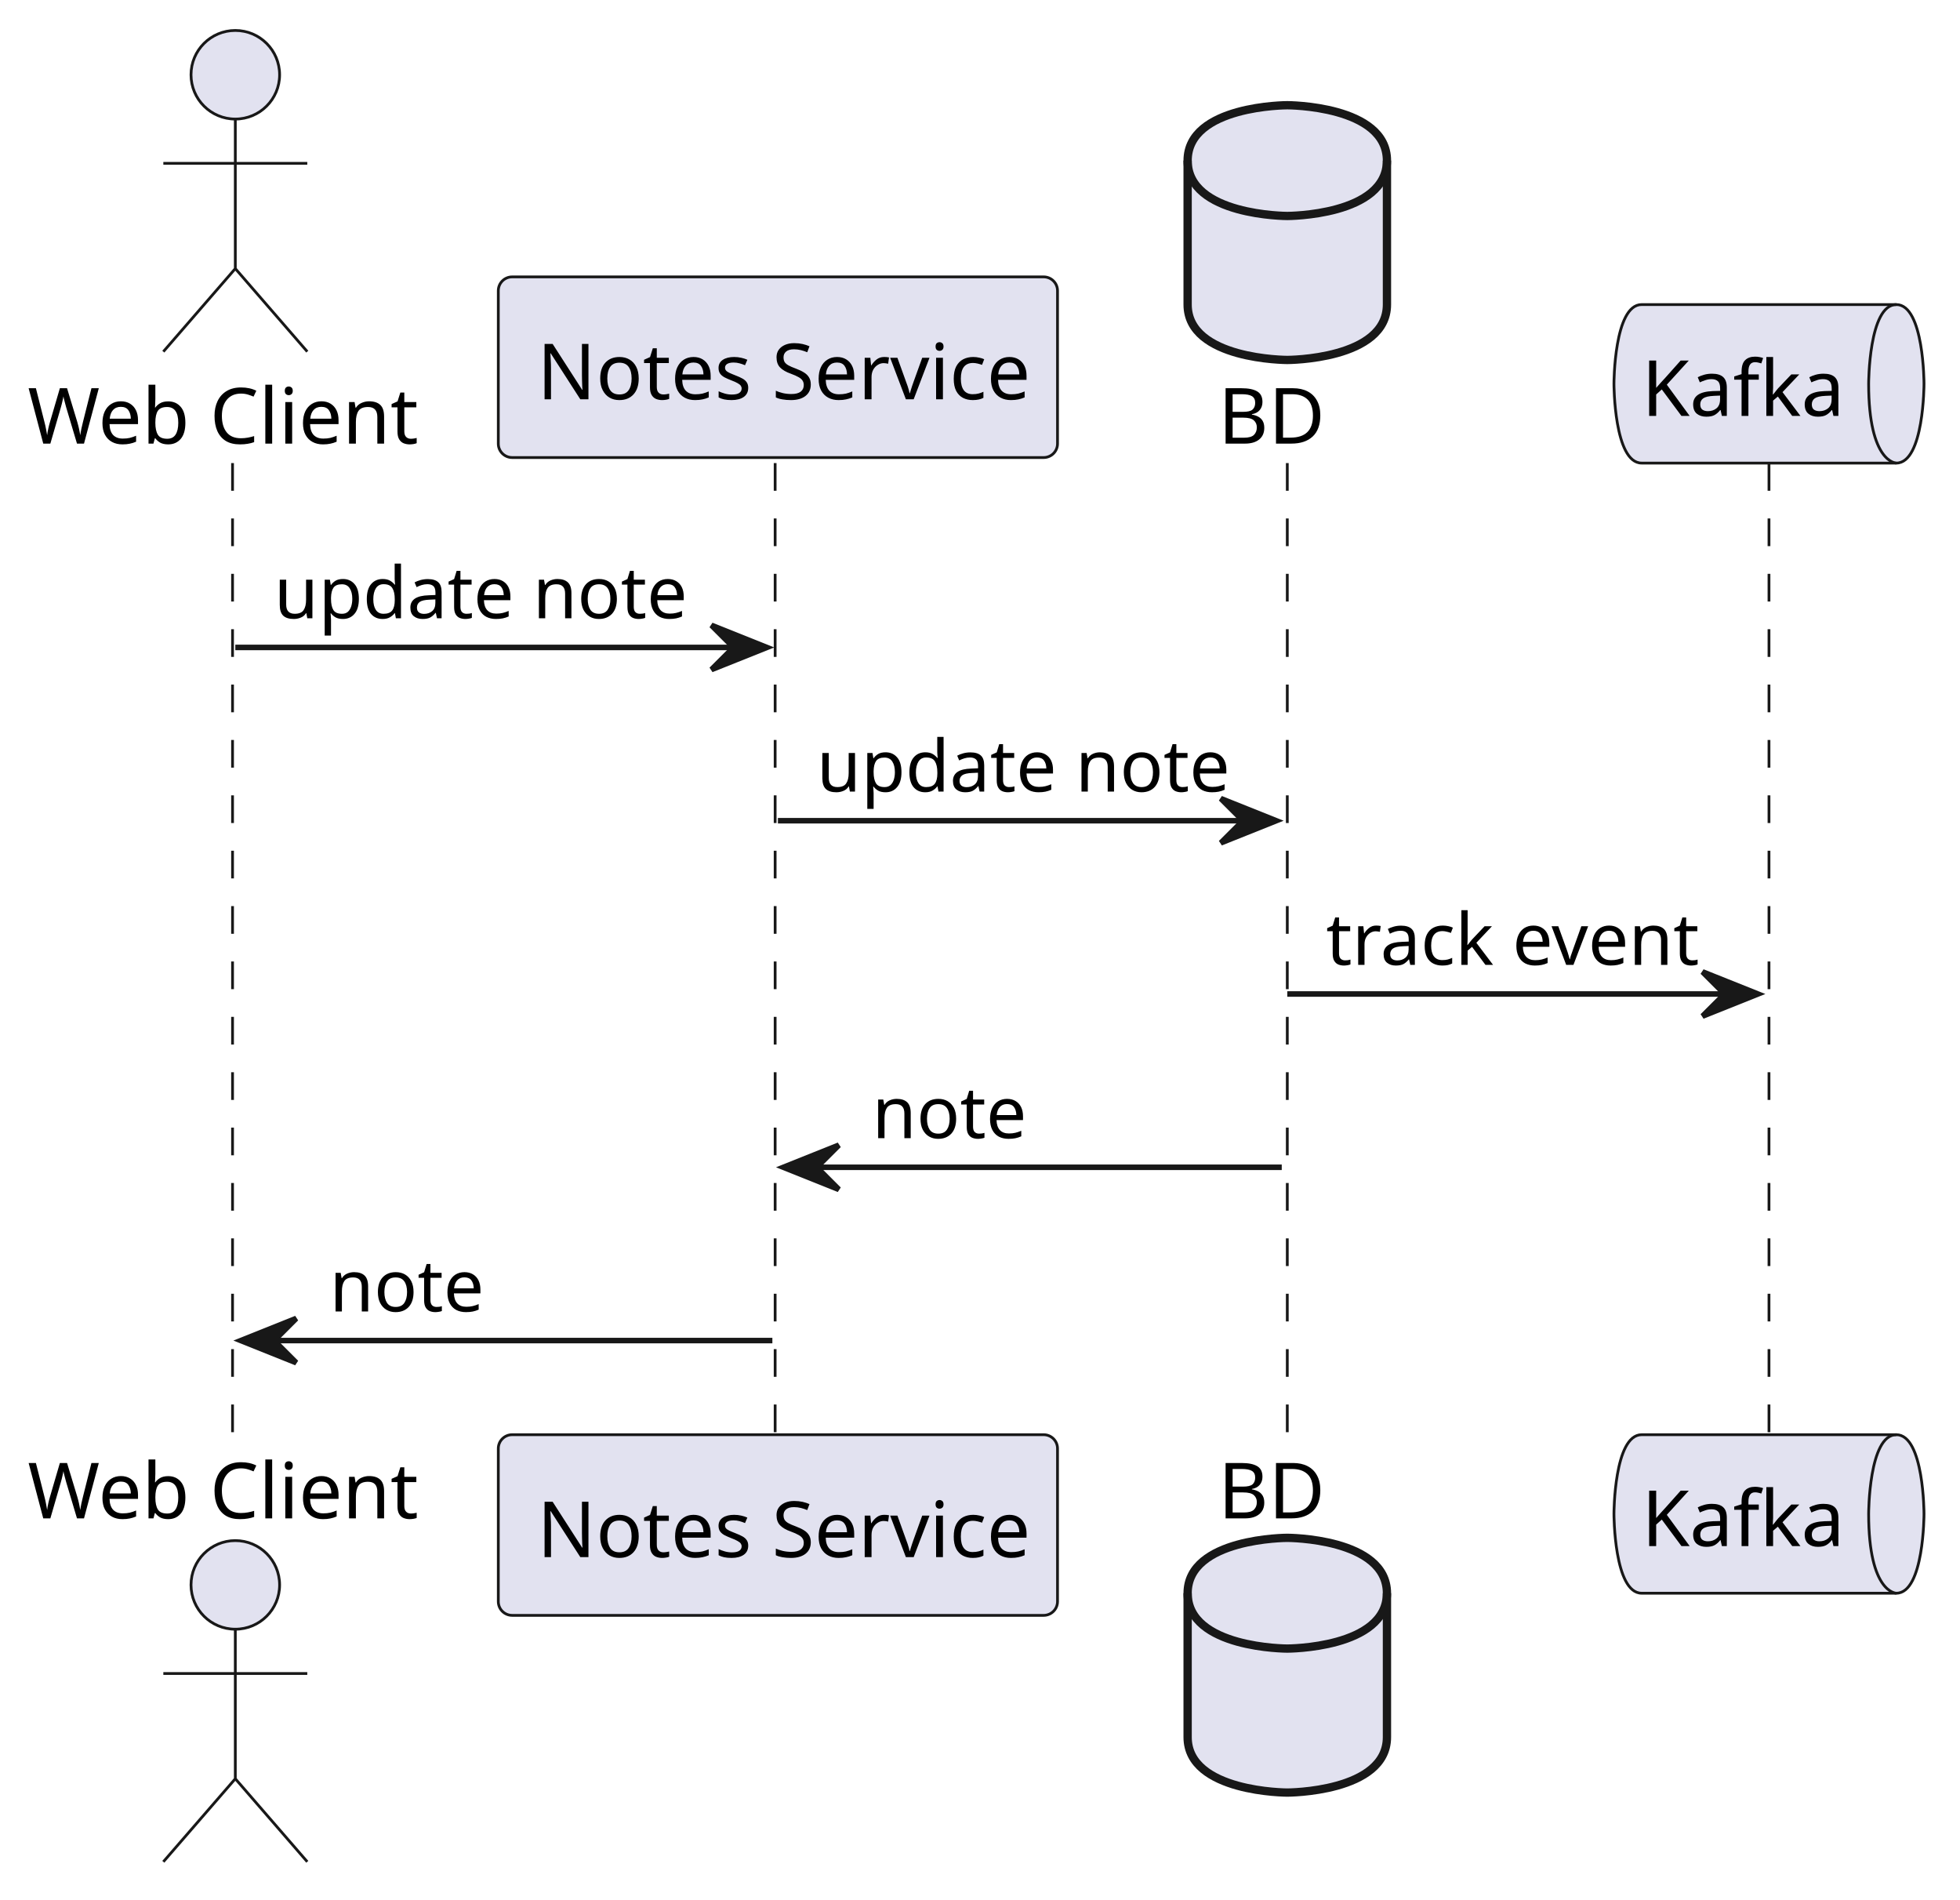
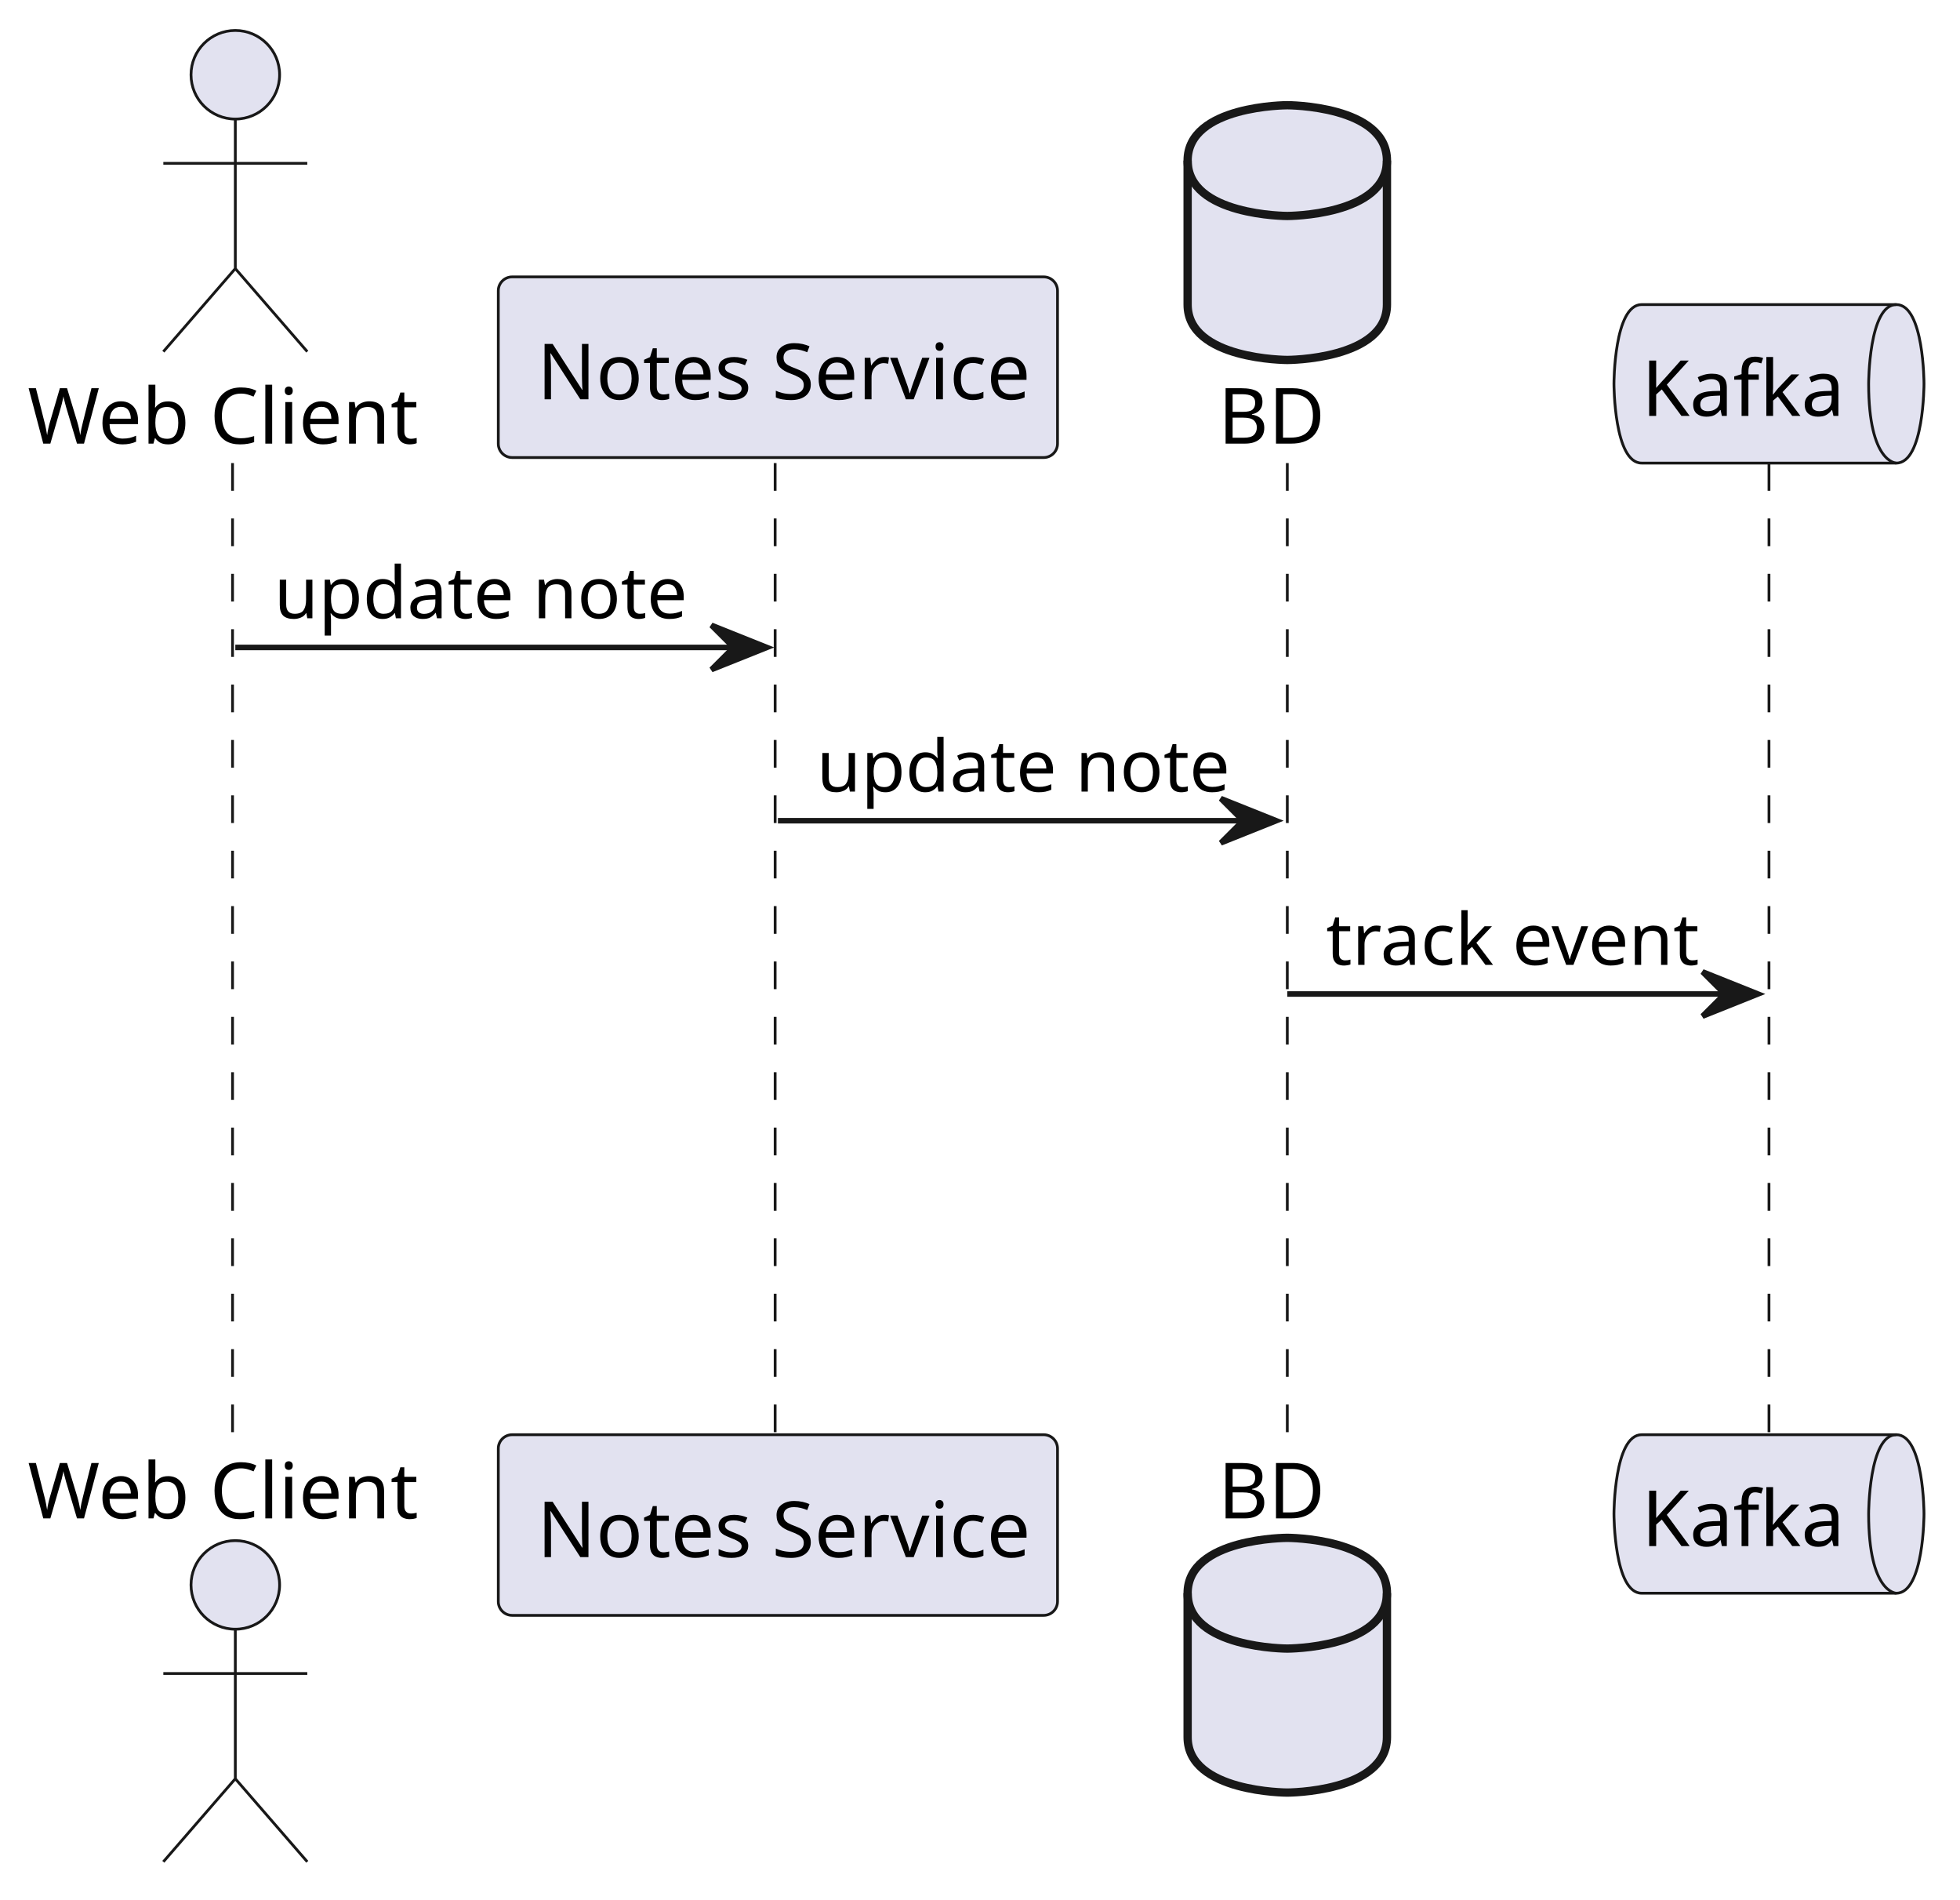
<svg xmlns="http://www.w3.org/2000/svg" contentStyleType="text/css" height="343px" preserveAspectRatio="none" style="width:354px;height:343px;background:#FFFFFF;" version="1.1" viewBox="0 0 354 343" width="354px" zoomAndPan="magnify">
  <defs />
  <g>
    <line style="stroke:#181818;stroke-width:0.5;stroke-dasharray:5.0,5.0;" x1="42" x2="42" y1="83.621" y2="260.076" />
    <line style="stroke:#181818;stroke-width:0.5;stroke-dasharray:5.0,5.0;" x1="140" x2="140" y1="83.621" y2="260.076" />
    <line style="stroke:#181818;stroke-width:0.5;stroke-dasharray:5.0,5.0;" x1="232.5" x2="232.5" y1="83.621" y2="260.076" />
    <line style="stroke:#181818;stroke-width:0.5;stroke-dasharray:5.0,5.0;" x1="319.5" x2="319.5" y1="83.621" y2="260.076" />
    <text fill="#000000" font-family="sans-serif" font-size="14" lengthAdjust="spacing" textLength="69" x="5" y="80.107">Web Client</text>
    <ellipse cx="42.5" cy="13.5" fill="#E2E2F0" rx="8" ry="8" style="stroke:#181818;stroke-width:0.5;" />
    <path d="M42.5,21.5 L42.5,48.5 M29.5,29.5 L55.5,29.5 M42.5,48.5 L29.5,63.5 M42.5,48.5 L55.5,63.5 " fill="none" style="stroke:#181818;stroke-width:0.5;" />
    <text fill="#000000" font-family="sans-serif" font-size="14" lengthAdjust="spacing" textLength="69" x="5" y="274.184">Web Client</text>
    <ellipse cx="42.5" cy="286.197" fill="#E2E2F0" rx="8" ry="8" style="stroke:#181818;stroke-width:0.5;" />
    <path d="M42.5,294.197 L42.5,321.197 M29.5,302.197 L55.5,302.197 M42.5,321.197 L29.5,336.197 M42.5,321.197 L55.5,336.197 " fill="none" style="stroke:#181818;stroke-width:0.5;" />
    <rect fill="#E2E2F0" height="32.621" rx="2.5" ry="2.5" style="stroke:#181818;stroke-width:0.5;" width="101" x="90" y="50" />
    <text fill="#000000" font-family="sans-serif" font-size="14" lengthAdjust="spacing" textLength="87" x="97" y="72.107">Notes Service</text>
    <rect fill="#E2E2F0" height="32.621" rx="2.5" ry="2.5" style="stroke:#181818;stroke-width:0.5;" width="101" x="90" y="259.076" />
    <text fill="#000000" font-family="sans-serif" font-size="14" lengthAdjust="spacing" textLength="87" x="97" y="281.184">Notes Service</text>
    <text fill="#000000" font-family="sans-serif" font-size="14" lengthAdjust="spacing" textLength="19" x="220" y="80.107">BD</text>
    <path d="M214.5,29 C214.5,19 232.5,19 232.5,19 C232.5,19 250.5,19 250.5,29 L250.5,55 C250.5,65 232.5,65 232.5,65 C232.5,65 214.5,65 214.5,55 L214.5,29 " fill="#E2E2F0" style="stroke:#181818;stroke-width:1.5;" />
    <path d="M214.5,29 C214.5,39 232.5,39 232.5,39 C232.5,39 250.5,39 250.5,29 " fill="none" style="stroke:#181818;stroke-width:1.5;" />
    <text fill="#000000" font-family="sans-serif" font-size="14" lengthAdjust="spacing" textLength="19" x="220" y="274.184">BD</text>
    <path d="M214.5,287.697 C214.5,277.697 232.5,277.697 232.5,277.697 C232.5,277.697 250.5,277.697 250.5,287.697 L250.5,313.697 C250.5,323.697 232.5,323.697 232.5,323.697 C232.5,323.697 214.5,323.697 214.5,313.697 L214.5,287.697 " fill="#E2E2F0" style="stroke:#181818;stroke-width:1.5;" />
    <path d="M214.5,287.697 C214.5,297.697 232.5,297.697 232.5,297.697 C232.5,297.697 250.5,297.697 250.5,287.697 " fill="none" style="stroke:#181818;stroke-width:1.5;" />
    <path d="M296.5,55 L342.5,55 C347.5,55 347.5,69.311 347.5,69.311 C347.5,69.311 347.5,83.621 342.5,83.621 L296.5,83.621 C291.5,83.621 291.5,69.311 291.5,69.311 C291.5,69.311 291.5,55 296.5,55 " fill="#E2E2F0" style="stroke:#181818;stroke-width:0.5;" />
    <path d="M342.5,55 C337.5,55 337.5,69.311 337.5,69.311 C337.5,83.621 342.5,83.621 342.5,83.621 " fill="none" style="stroke:#181818;stroke-width:0.5;" />
    <text fill="#000000" font-family="sans-serif" font-size="14" lengthAdjust="spacing" textLength="36" x="296.5" y="75.107">Kafka</text>
    <path d="M296.5,259.076 L342.5,259.076 C347.5,259.076 347.5,273.387 347.5,273.387 C347.5,273.387 347.5,287.697 342.5,287.697 L296.5,287.697 C291.5,287.697 291.5,273.387 291.5,273.387 C291.5,273.387 291.5,259.076 296.5,259.076 " fill="#E2E2F0" style="stroke:#181818;stroke-width:0.5;" />
    <path d="M342.5,259.076 C337.5,259.076 337.5,273.387 337.5,273.387 C337.5,287.697 342.5,287.697 342.5,287.697 " fill="none" style="stroke:#181818;stroke-width:0.5;" />
    <text fill="#000000" font-family="sans-serif" font-size="14" lengthAdjust="spacing" textLength="36" x="296.5" y="279.184">Kafka</text>
    <polygon fill="#181818" points="128.5,112.912,138.5,116.912,128.5,120.912,132.5,116.912" style="stroke:#181818;stroke-width:1.0;" />
    <line style="stroke:#181818;stroke-width:1.0;" x1="42.5" x2="134.5" y1="116.912" y2="116.912" />
    <text fill="#000000" font-family="sans-serif" font-size="13" lengthAdjust="spacing" textLength="68" x="49.5" y="111.649">update note</text>
    <polygon fill="#181818" points="220.5,144.203,230.5,148.203,220.5,152.203,224.5,148.203" style="stroke:#181818;stroke-width:1.0;" />
    <line style="stroke:#181818;stroke-width:1.0;" x1="140.5" x2="226.5" y1="148.203" y2="148.203" />
    <text fill="#000000" font-family="sans-serif" font-size="13" lengthAdjust="spacing" textLength="68" x="147.5" y="142.94">update note</text>
    <polygon fill="#181818" points="307.5,175.494,317.5,179.494,307.5,183.494,311.5,179.494" style="stroke:#181818;stroke-width:1.0;" />
    <line style="stroke:#181818;stroke-width:1.0;" x1="232.5" x2="313.5" y1="179.494" y2="179.494" />
    <text fill="#000000" font-family="sans-serif" font-size="13" lengthAdjust="spacing" textLength="63" x="239.5" y="174.231">track event</text>
-     <polygon fill="#181818" points="151.5,206.785,141.5,210.785,151.5,214.785,147.5,210.785" style="stroke:#181818;stroke-width:1.0;" />
-     <line style="stroke:#181818;stroke-width:1.0;" x1="145.5" x2="231.5" y1="210.785" y2="210.785" />
-     <text fill="#000000" font-family="sans-serif" font-size="13" lengthAdjust="spacing" textLength="25" x="157.5" y="205.523">note</text>
-     <polygon fill="#181818" points="53.5,238.076,43.5,242.076,53.5,246.076,49.5,242.076" style="stroke:#181818;stroke-width:1.0;" />
-     <line style="stroke:#181818;stroke-width:1.0;" x1="47.5" x2="139.5" y1="242.076" y2="242.076" />
-     <text fill="#000000" font-family="sans-serif" font-size="13" lengthAdjust="spacing" textLength="25" x="59.5" y="236.814">note</text>
  </g>
</svg>
